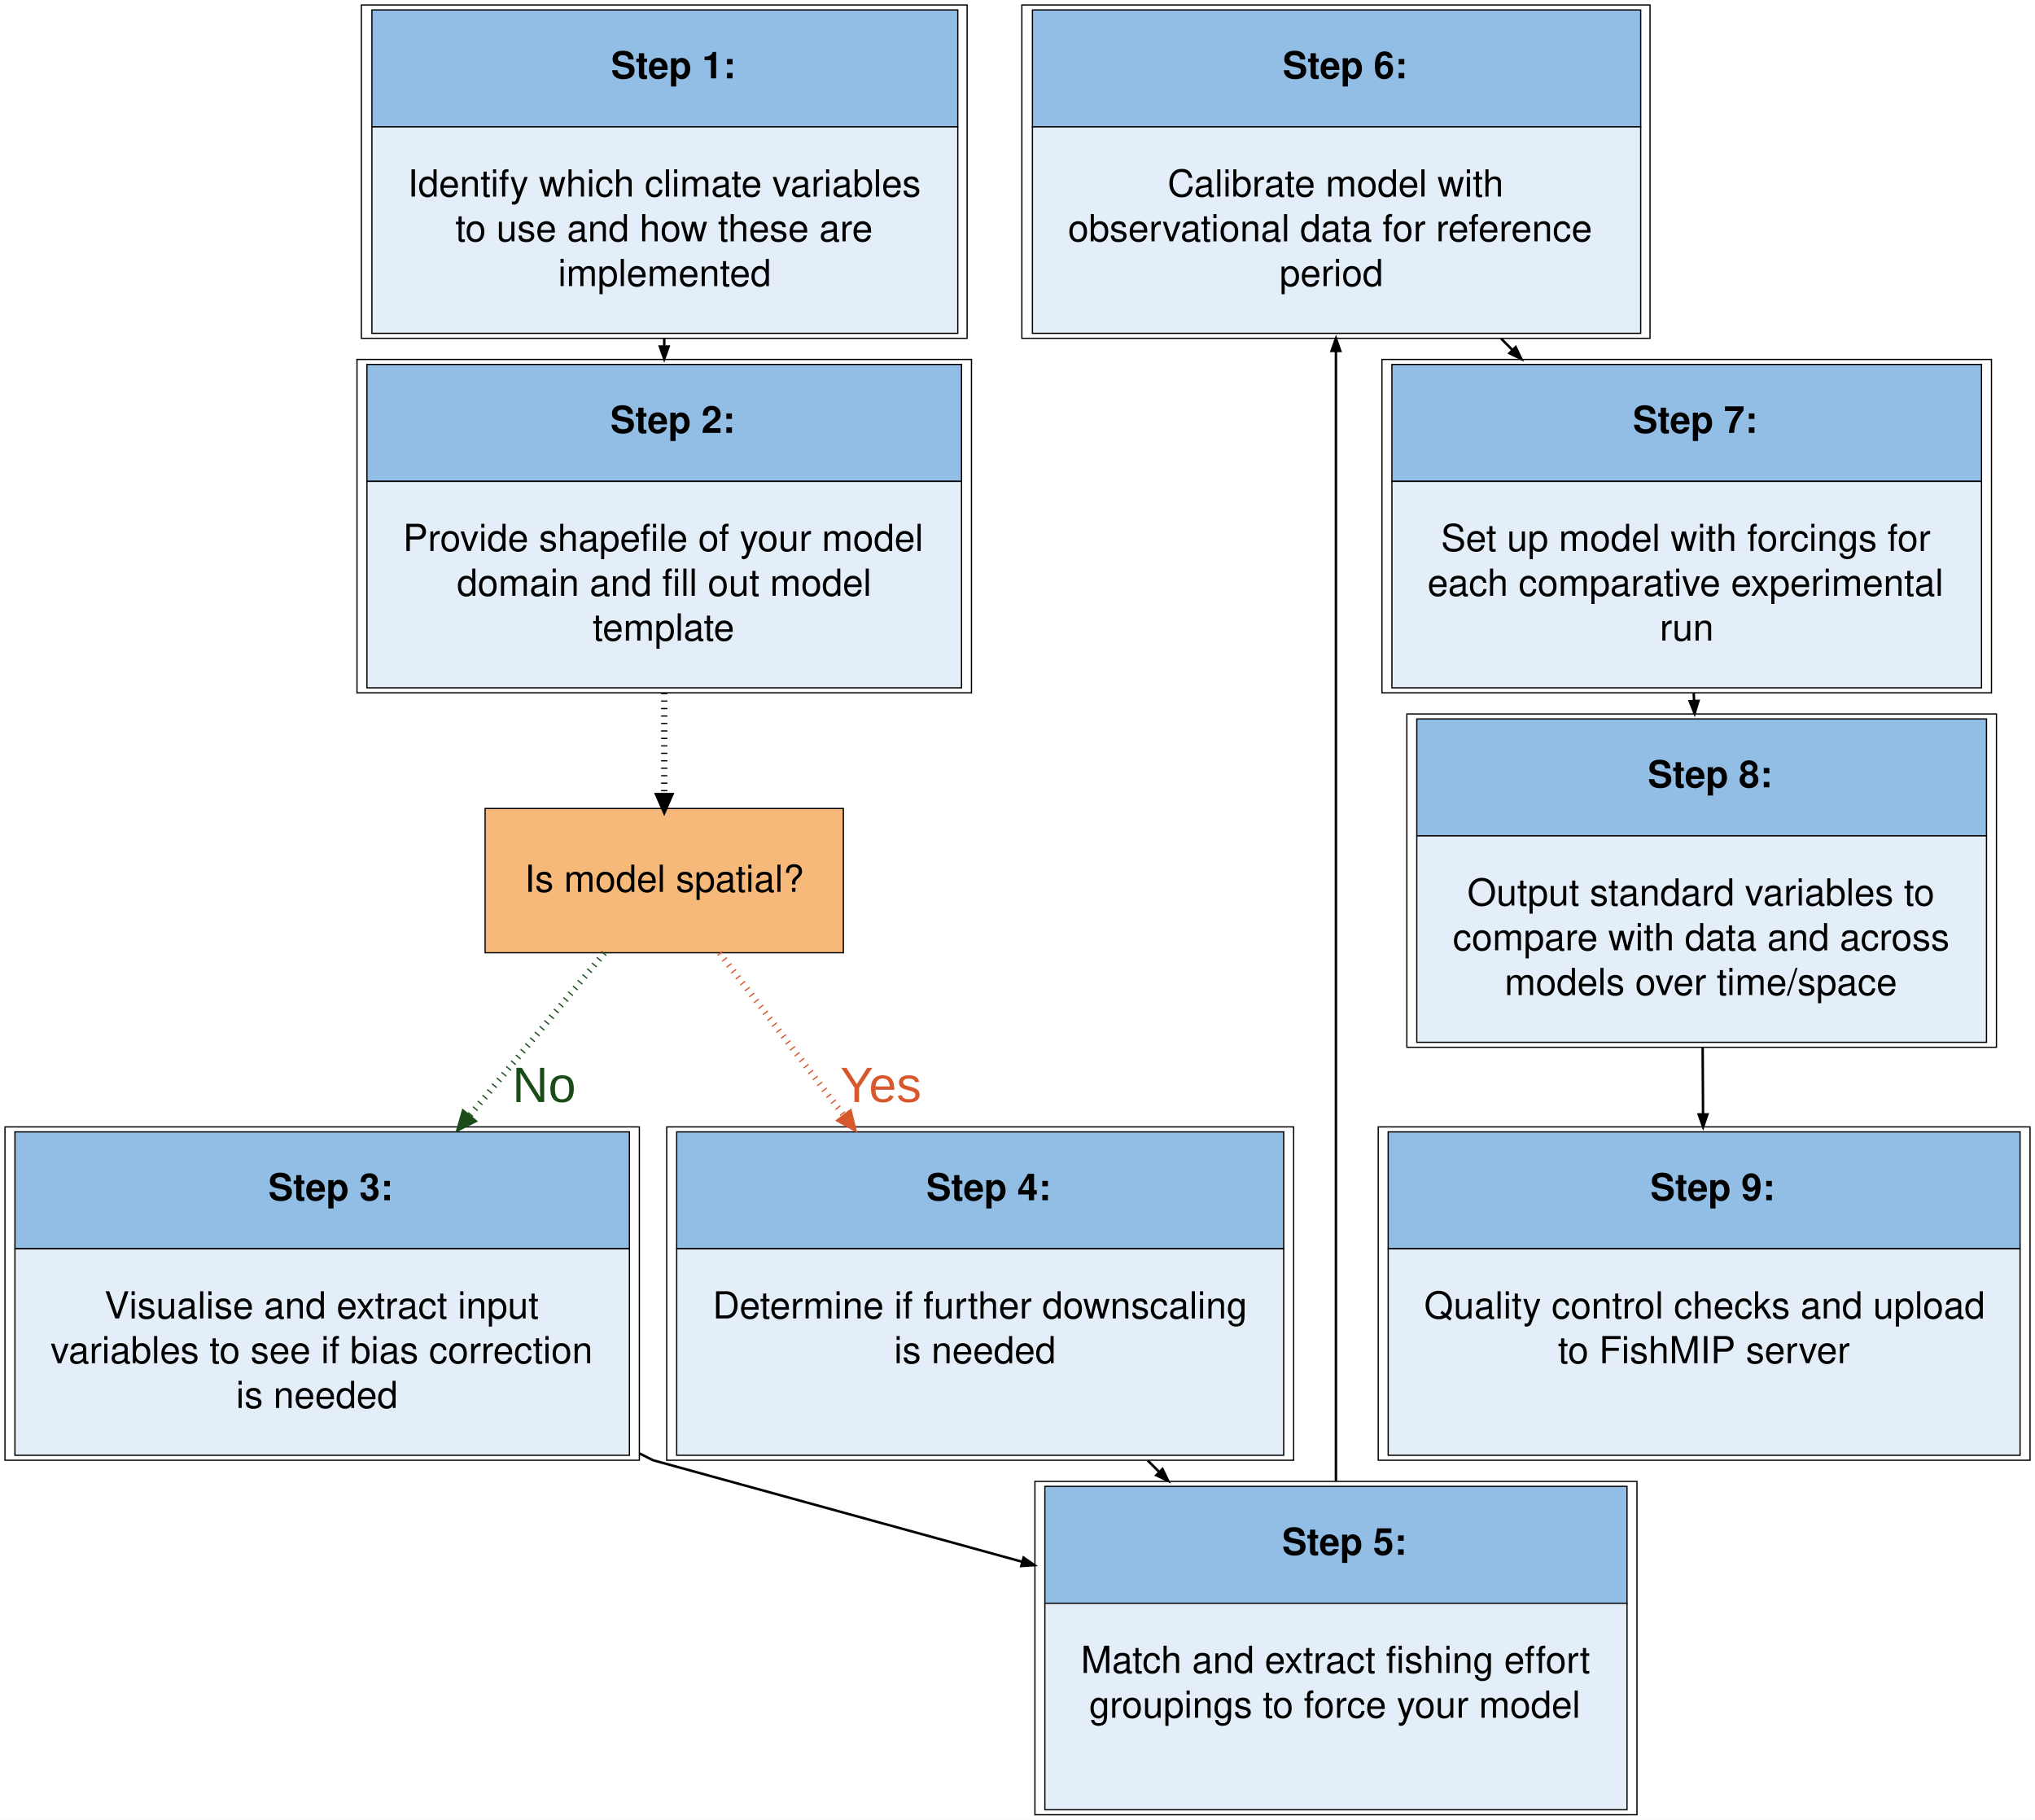
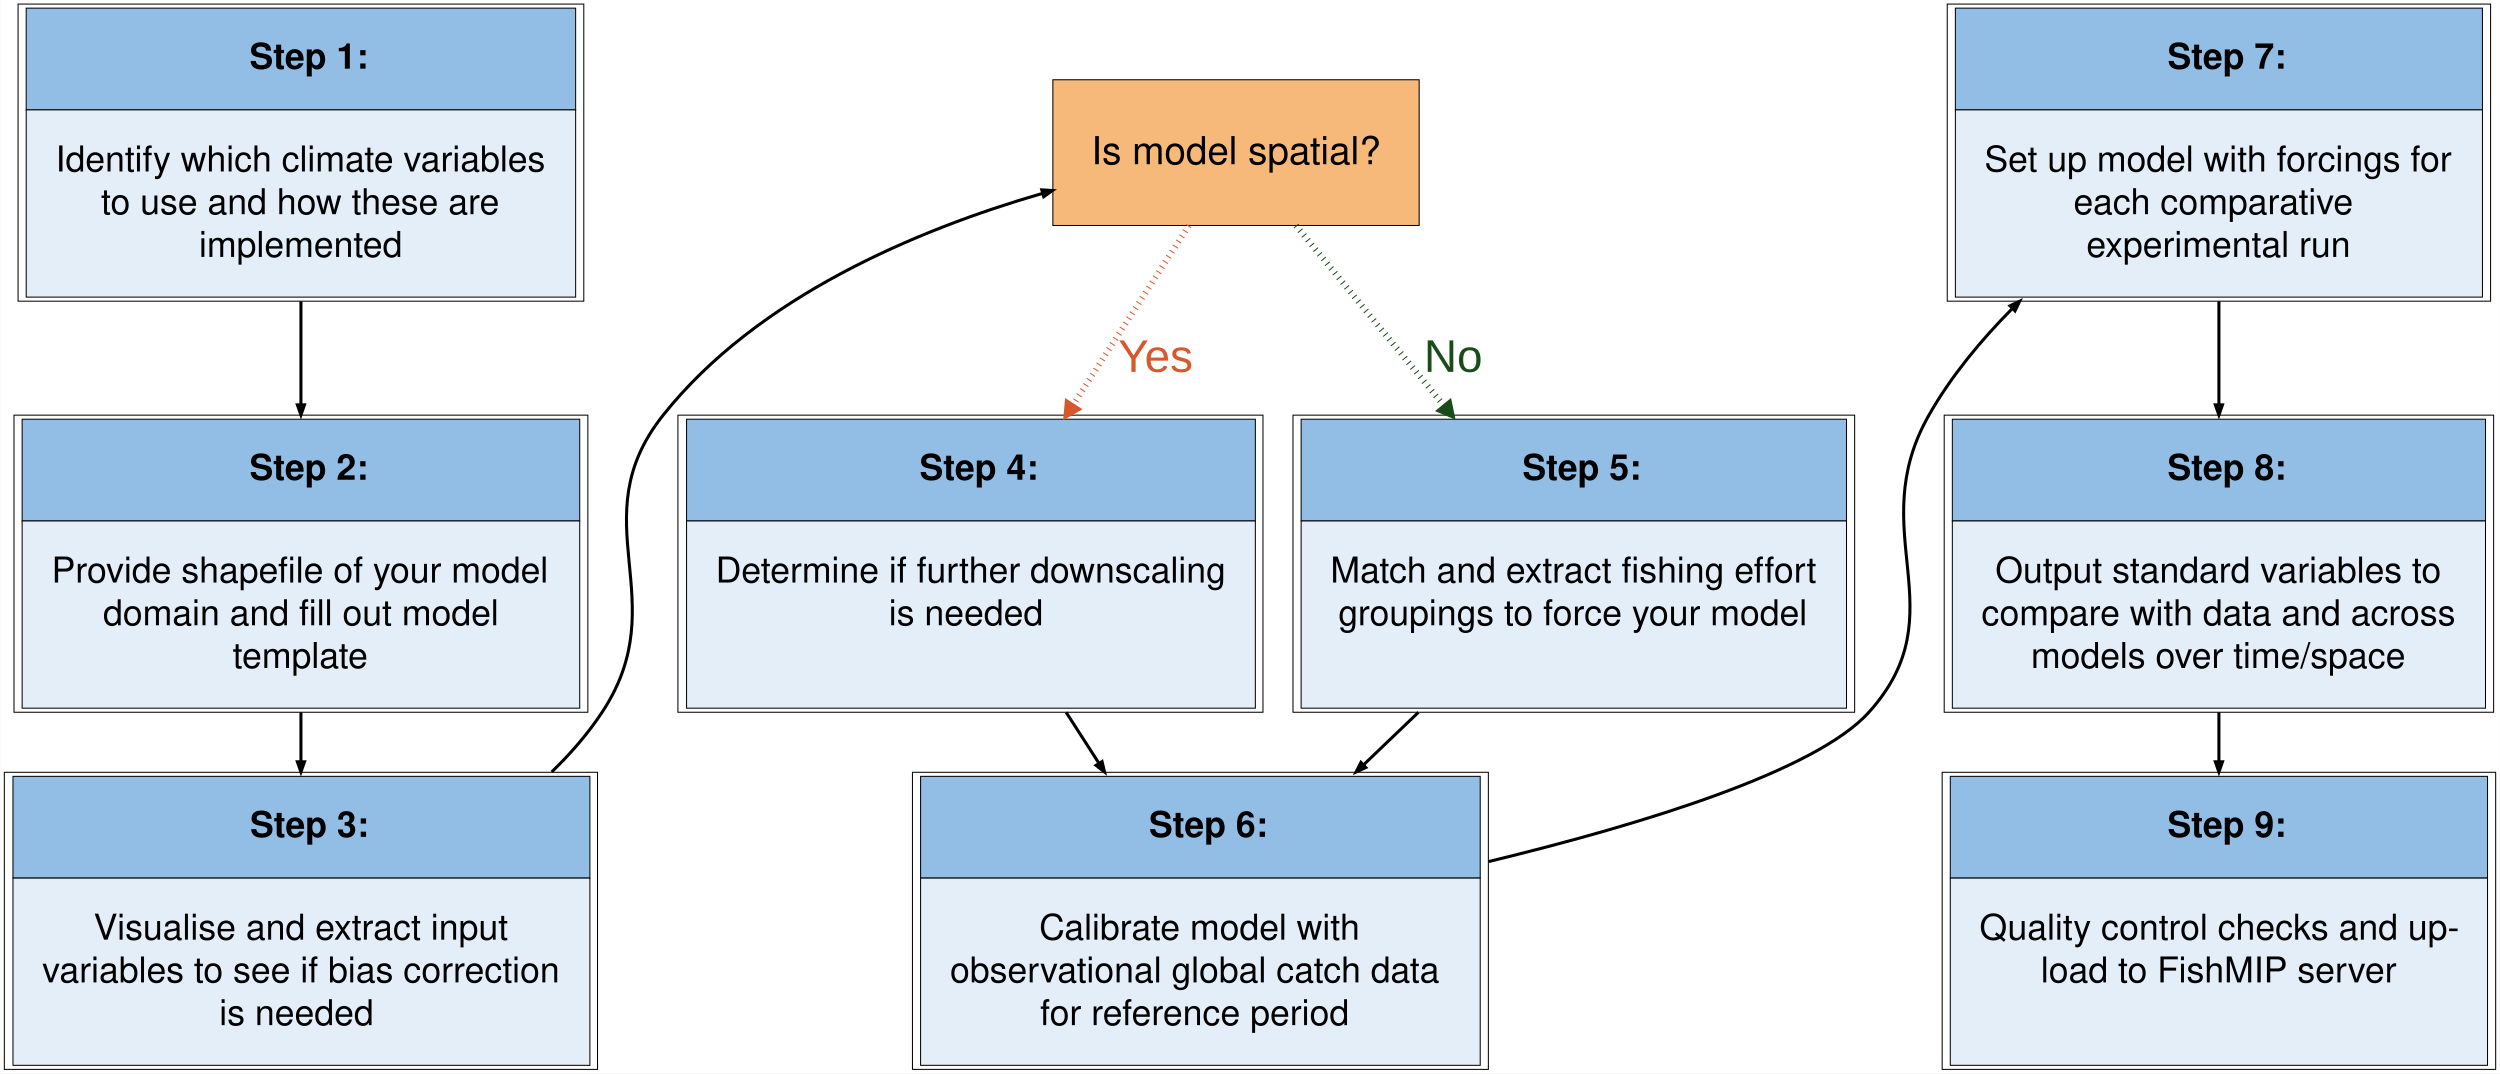
- <svg xmlns="http://www.w3.org/2000/svg" xmlns:xlink="http://www.w3.org/1999/xlink" width="1636pt" height="1463pt" viewBox="0.00 0.00 1636.00 1463.00">
-   <g id="graph0" class="graph" transform="scale(1 1) rotate(0) translate(4 1459)">
-     <polygon fill="#ffffff" stroke="transparent" points="-4,4 -4,-1459 1632,-1459 1632,4 -4,4" />
+ <svg xmlns="http://www.w3.org/2000/svg" xmlns:xlink="http://www.w3.org/1999/xlink" width="2457pt" height="1055pt" viewBox="0.00 0.00 2456.50 1055.00">
+   <g id="graph0" class="graph" transform="scale(1 1) rotate(0) translate(4 1051)">
+     <polygon fill="#ffffff" stroke="transparent" points="-4,4 -4,-1051 2452.5,-1051 2452.5,4 -4,4" />
    <g id="node1" class="node">
-       <polygon fill="#ffffff" stroke="#000000" points="773.5,-1455 286.5,-1455 286.5,-1187 773.5,-1187 773.5,-1455" />
-       <polygon fill="#92bde4" stroke="transparent" points="295,-1357 295,-1451 766,-1451 766,-1357 295,-1357" />
-       <polygon fill="none" stroke="#000000" points="295,-1357 295,-1451 766,-1451 766,-1357 295,-1357" />
-       <text text-anchor="start" x="478.807" y="-1396" font-family="Helvetica,Arial,sans-serif" font-size="30.00" fill="#000000"> </text>
-       <text text-anchor="start" x="487.144" y="-1396" font-family="Helvetica,Arial,sans-serif" font-weight="bold" font-size="30.00" fill="#000000">Step 1:</text>
-       <polygon fill="#e3eef8" stroke="transparent" points="295,-1191 295,-1357 766,-1357 766,-1191 295,-1191" />
-       <polygon fill="none" stroke="#000000" points="295,-1191 295,-1357 766,-1357 766,-1191 295,-1191" />
-       <text text-anchor="start" x="323.81" y="-1301" font-family="Helvetica,Arial,sans-serif" font-size="30.00" fill="#000000">Identify which climate variables</text>
-       <text text-anchor="start" x="362.098" y="-1265" font-family="Helvetica,Arial,sans-serif" font-size="30.00" fill="#000000">to use and how these are</text>
-       <text text-anchor="start" x="444.656" y="-1229" font-family="Helvetica,Arial,sans-serif" font-size="30.00" fill="#000000">implemented</text>
+       <polygon fill="#ffffff" stroke="#000000" points="569.5,-1047 13.5,-1047 13.5,-755 569.5,-755 569.5,-1047" />
+       <polygon fill="#92bde4" stroke="transparent" points="21.5,-943 21.5,-1043 561.5,-1043 561.5,-943 21.5,-943" />
+       <polygon fill="none" stroke="#000000" points="21.5,-943 21.5,-1043 561.5,-1043 561.5,-943 21.5,-943" />
+       <text text-anchor="start" x="231.191" y="-983.5" font-family="Helvetica,Arial,sans-serif" font-size="35.00" fill="#000000"> </text>
+       <text text-anchor="start" x="240.918" y="-983.5" font-family="Helvetica,Arial,sans-serif" font-weight="bold" font-size="35.00" fill="#000000">Step 1:</text>
+       <polygon fill="#e3eef8" stroke="transparent" points="21.5,-759 21.5,-943 561.5,-943 561.5,-759 21.5,-759" />
+       <polygon fill="none" stroke="#000000" points="21.5,-759 21.5,-943 561.5,-943 561.5,-759 21.5,-759" />
+       <text text-anchor="start" x="50.362" y="-882.5" font-family="Helvetica,Arial,sans-serif" font-size="35.00" fill="#000000">Identify which climate variables</text>
+       <text text-anchor="start" x="95.031" y="-840.5" font-family="Helvetica,Arial,sans-serif" font-size="35.00" fill="#000000">to use and how these are</text>
+       <text text-anchor="start" x="191.349" y="-798.5" font-family="Helvetica,Arial,sans-serif" font-size="35.00" fill="#000000">implemented</text>
    </g>
    <g id="node2" class="node">
-       <polygon fill="#ffffff" stroke="#000000" points="777,-1170 283,-1170 283,-902 777,-902 777,-1170" />
-       <polygon fill="#92bde4" stroke="transparent" points="291,-1072 291,-1166 769,-1166 769,-1072 291,-1072" />
-       <polygon fill="none" stroke="#000000" points="291,-1072 291,-1166 769,-1166 769,-1072 291,-1072" />
-       <text text-anchor="start" x="478.307" y="-1111" font-family="Helvetica,Arial,sans-serif" font-size="30.00" fill="#000000"> </text>
-       <text text-anchor="start" x="486.644" y="-1111" font-family="Helvetica,Arial,sans-serif" font-weight="bold" font-size="30.00" fill="#000000">Step 2:</text>
-       <polygon fill="#e3eef8" stroke="transparent" points="291,-906 291,-1072 769,-1072 769,-906 291,-906" />
-       <polygon fill="none" stroke="#000000" points="291,-906 291,-1072 769,-1072 769,-906 291,-906" />
-       <text text-anchor="start" x="319.952" y="-1016" font-family="Helvetica,Arial,sans-serif" font-size="30.00" fill="#000000">Provide shapefile of your model</text>
-       <text text-anchor="start" x="363.298" y="-980" font-family="Helvetica,Arial,sans-serif" font-size="30.00" fill="#000000">domain and fill out model</text>
-       <text text-anchor="start" x="472.487" y="-944" font-family="Helvetica,Arial,sans-serif" font-size="30.00" fill="#000000">template</text>
+       <polygon fill="#ffffff" stroke="#000000" points="573.5,-643 9.5,-643 9.5,-351 573.5,-351 573.5,-643" />
+       <polygon fill="#92bde4" stroke="transparent" points="17.5,-539 17.5,-639 565.5,-639 565.5,-539 17.5,-539" />
+       <polygon fill="none" stroke="#000000" points="17.5,-539 17.5,-639 565.5,-639 565.5,-539 17.5,-539" />
+       <text text-anchor="start" x="231.191" y="-579.5" font-family="Helvetica,Arial,sans-serif" font-size="35.00" fill="#000000"> </text>
+       <text text-anchor="start" x="240.918" y="-579.5" font-family="Helvetica,Arial,sans-serif" font-weight="bold" font-size="35.00" fill="#000000">Step 2:</text>
+       <polygon fill="#e3eef8" stroke="transparent" points="17.5,-355 17.5,-539 565.5,-539 565.5,-355 17.5,-355" />
+       <polygon fill="none" stroke="#000000" points="17.5,-355 17.5,-539 565.5,-539 565.5,-355 17.5,-355" />
+       <text text-anchor="start" x="46.444" y="-478.5" font-family="Helvetica,Arial,sans-serif" font-size="35.00" fill="#000000">Provide shapefile of your model</text>
+       <text text-anchor="start" x="97.014" y="-436.5" font-family="Helvetica,Arial,sans-serif" font-size="35.00" fill="#000000">domain and fill out model</text>
+       <text text-anchor="start" x="224.401" y="-394.5" font-family="Helvetica,Arial,sans-serif" font-size="35.00" fill="#000000">template</text>
    </g>
    <g id="edge1" class="edge">
-       <path fill="none" stroke="#000000" stroke-width="2" d="M530,-1186.845C530,-1184.702 530,-1182.557 530,-1180.41" />
-       <polygon fill="#000000" stroke="#000000" stroke-width="2" points="533.5,-1180.37 530,-1170.37 526.5,-1180.37 533.5,-1180.37" />
-     </g>
-     <g id="node7" class="node">
-       <g id="a_node7">
-         <a xlink:title="Step 6:">
-           <polygon fill="#ffffff" stroke="#000000" points="1322.5,-1455 817.5,-1455 817.5,-1187 1322.5,-1187 1322.5,-1455" />
-           <polygon fill="#92bde4" stroke="transparent" points="826,-1357 826,-1451 1315,-1451 1315,-1357 826,-1357" />
-           <polygon fill="none" stroke="#000000" points="826,-1357 826,-1451 1315,-1451 1315,-1357 826,-1357" />
-           <text text-anchor="start" x="1018.807" y="-1396" font-family="Helvetica,Arial,sans-serif" font-size="30.00" fill="#000000"> </text>
-           <text text-anchor="start" x="1027.144" y="-1396" font-family="Helvetica,Arial,sans-serif" font-weight="bold" font-size="30.00" fill="#000000">Step 6:</text>
-           <polygon fill="#e3eef8" stroke="transparent" points="826,-1191 826,-1357 1315,-1357 1315,-1191 826,-1191" />
-           <polygon fill="none" stroke="#000000" points="826,-1191 826,-1357 1315,-1357 1315,-1191 826,-1191" />
-           <text text-anchor="start" x="934.66" y="-1301" font-family="Helvetica,Arial,sans-serif" font-size="30.00" fill="#000000">Calibrate model with</text>
-           <text text-anchor="start" x="854.605" y="-1265" font-family="Helvetica,Arial,sans-serif" font-size="30.00" fill="#000000"> observational data for reference</text>
-           <text text-anchor="start" x="1024.656" y="-1229" font-family="Helvetica,Arial,sans-serif" font-size="30.00" fill="#000000"> period</text>
-         </a>
-       </g>
+       <path fill="none" stroke="#000000" stroke-width="3" d="M291.5,-754.861C291.5,-721.899 291.5,-686.782 291.5,-653.416" />
+       <polygon fill="#000000" stroke="#000000" stroke-width="3" points="295,-653.121 291.5,-643.121 288,-653.122 295,-653.121" />
    </g>
    <g id="node3" class="node">
-       <polygon fill="#f6b979" stroke="#000000" points="674,-809 386,-809 386,-693 674,-693 674,-809" />
-       <text text-anchor="middle" x="530" y="-742" font-family="Helvetica,Arial,sans-serif" font-size="30.00" fill="#000000">Is model spatial?</text>
+       <polygon fill="#f6b979" stroke="#000000" points="1390.5,-972.601 1030.5,-972.601 1030.5,-829.399 1390.5,-829.399 1390.5,-972.601" />
+       <text text-anchor="middle" x="1210.5" y="-889.6" font-family="Helvetica,Arial,sans-serif" font-size="38.00" fill="#000000">Is model spatial?</text>
+     </g>
+     <g id="node4" class="node">
+       <polygon fill="#ffffff" stroke="#000000" points="583,-292 0,-292 0,0 583,0 583,-292" />
+       <polygon fill="#92bde4" stroke="transparent" points="8.5,-188 8.5,-288 575.5,-288 575.5,-188 8.5,-188" />
+       <polygon fill="none" stroke="#000000" points="8.5,-188 8.5,-288 575.5,-288 575.5,-188 8.5,-188" />
+       <text text-anchor="start" x="231.691" y="-228.5" font-family="Helvetica,Arial,sans-serif" font-size="35.00" fill="#000000"> </text>
+       <text text-anchor="start" x="241.418" y="-228.5" font-family="Helvetica,Arial,sans-serif" font-weight="bold" font-size="35.00" fill="#000000">Step 3:</text>
+       <polygon fill="#e3eef8" stroke="transparent" points="8.5,-4 8.5,-188 575.5,-188 575.5,-4 8.5,-4" />
+       <polygon fill="none" stroke="#000000" points="8.5,-4 8.5,-188 575.5,-188 575.5,-4 8.5,-4" />
+       <text text-anchor="start" x="87.78" y="-127.5" font-family="Helvetica,Arial,sans-serif" font-size="35.00" fill="#000000">Visualise and extract input</text>
+       <text text-anchor="start" x="37.233" y="-85.5" font-family="Helvetica,Arial,sans-serif" font-size="35.00" fill="#000000">variables to see if bias correction</text>
+       <text text-anchor="start" x="211.271" y="-43.5" font-family="Helvetica,Arial,sans-serif" font-size="35.00" fill="#000000"> is needed</text>
    </g>
    <g id="edge2" class="edge">
-       <path fill="none" stroke="#000000" stroke-width="5" stroke-dasharray="1,5" d="M530,-901.845C530,-873.168 530,-844.038 530,-819.123" />
-       <polygon fill="#000000" stroke="#000000" stroke-width="5" points="534.375,-819.077 530,-809.077 525.625,-819.077 534.375,-819.077" />
-     </g>
-     <g id="node4" class="node">
-       <polygon fill="#ffffff" stroke="#000000" points="510,-553 0,-553 0,-285 510,-285 510,-553" />
-       <polygon fill="#92bde4" stroke="transparent" points="8,-455 8,-549 502,-549 502,-455 8,-455" />
-       <polygon fill="none" stroke="#000000" points="8,-455 8,-549 502,-549 502,-455 8,-455" />
-       <text text-anchor="start" x="203.307" y="-494" font-family="Helvetica,Arial,sans-serif" font-size="30.00" fill="#000000"> </text>
-       <text text-anchor="start" x="211.644" y="-494" font-family="Helvetica,Arial,sans-serif" font-weight="bold" font-size="30.00" fill="#000000">Step 3:</text>
-       <polygon fill="#e3eef8" stroke="transparent" points="8,-289 8,-455 502,-455 502,-289 8,-289" />
-       <polygon fill="none" stroke="#000000" points="8,-289 8,-455 502,-455 502,-289 8,-289" />
-       <text text-anchor="start" x="79.954" y="-399" font-family="Helvetica,Arial,sans-serif" font-size="30.00" fill="#000000">Visualise and extract input</text>
-       <text text-anchor="start" x="36.629" y="-363" font-family="Helvetica,Arial,sans-serif" font-size="30.00" fill="#000000">variables to see if bias correction</text>
-       <text text-anchor="start" x="185.804" y="-327" font-family="Helvetica,Arial,sans-serif" font-size="30.00" fill="#000000"> is needed</text>
-     </g>
-     <g id="edge3" class="edge">
-       <path fill="none" stroke="#194c19" stroke-width="5" stroke-dasharray="1,5" d="M481.784,-692.79C451.433,-656.148 410.857,-607.162 372.421,-560.759" />
-       <polygon fill="#194c19" stroke="#194c19" stroke-width="5" points="375.772,-557.946 366.023,-553.035 369.033,-563.527 375.772,-557.946" />
-       <text text-anchor="middle" x="433.438" y="-573" font-family="bold Helvetica,Arial,sans-serif" font-size="40.00" fill="#194c19">No</text>
+       <path fill="none" stroke="#000000" stroke-width="3" d="M291.5,-350.94C291.5,-334.885 291.5,-318.491 291.5,-302.317" />
+       <polygon fill="#000000" stroke="#000000" stroke-width="3" points="295,-302.28 291.5,-292.28 288,-302.28 295,-302.28" />
    </g>
    <g id="node5" class="node">
-       <polygon fill="#ffffff" stroke="#000000" points="1036,-553 532,-553 532,-285 1036,-285 1036,-553" />
-       <polygon fill="#92bde4" stroke="transparent" points="540,-455 540,-549 1028,-549 1028,-455 540,-455" />
-       <polygon fill="none" stroke="#000000" points="540,-455 540,-549 1028,-549 1028,-455 540,-455" />
-       <text text-anchor="start" x="732.307" y="-494" font-family="Helvetica,Arial,sans-serif" font-size="30.00" fill="#000000"> </text>
-       <text text-anchor="start" x="740.644" y="-494" font-family="Helvetica,Arial,sans-serif" font-weight="bold" font-size="30.00" fill="#000000">Step 4:</text>
-       <polygon fill="#e3eef8" stroke="transparent" points="540,-289 540,-455 1028,-455 1028,-289 540,-289" />
-       <polygon fill="none" stroke="#000000" points="540,-289 540,-455 1028,-455 1028,-289 540,-289" />
-       <text text-anchor="start" x="568.975" y="-399" font-family="Helvetica,Arial,sans-serif" font-size="30.00" fill="#000000">Determine if further downscaling</text>
-       <text text-anchor="start" x="714.803" y="-363" font-family="Helvetica,Arial,sans-serif" font-size="30.00" fill="#000000"> is needed</text>
+       <polygon fill="#ffffff" stroke="#000000" points="1237,-643 662,-643 662,-351 1237,-351 1237,-643" />
+       <polygon fill="#92bde4" stroke="transparent" points="670.5,-539 670.5,-639 1229.5,-639 1229.5,-539 670.5,-539" />
+       <polygon fill="none" stroke="#000000" points="670.5,-539 670.5,-639 1229.5,-639 1229.5,-539 670.5,-539" />
+       <text text-anchor="start" x="889.692" y="-579.5" font-family="Helvetica,Arial,sans-serif" font-size="35.00" fill="#000000"> </text>
+       <text text-anchor="start" x="899.418" y="-579.5" font-family="Helvetica,Arial,sans-serif" font-weight="bold" font-size="35.00" fill="#000000">Step 4:</text>
+       <polygon fill="#e3eef8" stroke="transparent" points="670.5,-355 670.5,-539 1229.5,-539 1229.5,-355 670.5,-355" />
+       <polygon fill="none" stroke="#000000" points="670.5,-355 670.5,-539 1229.5,-539 1229.5,-355 670.5,-355" />
+       <text text-anchor="start" x="699.138" y="-478.5" font-family="Helvetica,Arial,sans-serif" font-size="35.00" fill="#000000">Determine if further downscaling</text>
+       <text text-anchor="start" x="869.271" y="-436.5" font-family="Helvetica,Arial,sans-serif" font-size="35.00" fill="#000000"> is needed</text>
    </g>
    <g id="edge4" class="edge">
-       <path fill="none" stroke="#d8582d" stroke-width="5" stroke-dasharray="1,5" d="M574.534,-692.79C602.509,-656.224 639.89,-607.364 675.327,-561.046" />
-       <polygon fill="#d8582d" stroke="#d8582d" stroke-width="5" points="678.853,-563.636 681.455,-553.035 671.904,-558.319 678.853,-563.636" />
-       <text text-anchor="middle" x="704.094" y="-573" font-family="bold Helvetica,Arial,sans-serif" font-size="40.00" fill="#d8582d">Yes</text>
+       <path fill="none" stroke="#d8582d" stroke-width="6" stroke-dasharray="1,5" d="M1164.139,-829.238C1132.381,-780.08 1089.032,-712.981 1049.604,-651.95" />
+       <polygon fill="#d8582d" stroke="#d8582d" stroke-width="6" points="1053.904,-648.932 1044.068,-643.381 1045.085,-654.63 1053.904,-648.932" />
+       <text text-anchor="middle" x="1131.481" y="-685.5" font-family="bold Helvetica,Arial,sans-serif" font-size="45.00" fill="#d8582d">Yes</text>
    </g>
    <g id="node6" class="node">
      <g id="a_node6">
        <a xlink:title="Step 5:">
-           <polygon fill="#ffffff" stroke="#000000" points="1312,-268 828,-268 828,0 1312,0 1312,-268" />
-           <polygon fill="#92bde4" stroke="transparent" points="836,-170 836,-264 1304,-264 1304,-170 836,-170" />
-           <polygon fill="none" stroke="#000000" points="836,-170 836,-264 1304,-264 1304,-170 836,-170" />
-           <text text-anchor="start" x="1018.307" y="-209" font-family="Helvetica,Arial,sans-serif" font-size="30.00" fill="#000000"> </text>
-           <text text-anchor="start" x="1026.644" y="-209" font-family="Helvetica,Arial,sans-serif" font-weight="bold" font-size="30.00" fill="#000000">Step 5:</text>
-           <polygon fill="#e3eef8" stroke="transparent" points="836,-4 836,-170 1304,-170 1304,-4 836,-4" />
-           <polygon fill="none" stroke="#000000" points="836,-4 836,-170 1304,-170 1304,-4 836,-4" />
-           <text text-anchor="start" x="864.947" y="-114" font-family="Helvetica,Arial,sans-serif" font-size="30.00" fill="#000000">Match and extract fishing effort</text>
-           <text text-anchor="start" x="871.619" y="-78" font-family="Helvetica,Arial,sans-serif" font-size="30.00" fill="#000000">groupings to force your model</text>
+           <polygon fill="#ffffff" stroke="#000000" points="1818.5,-643 1266.5,-643 1266.5,-351 1818.5,-351 1818.5,-643" />
+           <polygon fill="#92bde4" stroke="transparent" points="1274.5,-539 1274.5,-639 1810.5,-639 1810.5,-539 1274.5,-539" />
+           <polygon fill="none" stroke="#000000" points="1274.5,-539 1274.5,-639 1810.5,-639 1810.5,-539 1274.5,-539" />
+           <text text-anchor="start" x="1482.191" y="-579.5" font-family="Helvetica,Arial,sans-serif" font-size="35.00" fill="#000000"> </text>
+           <text text-anchor="start" x="1491.918" y="-579.5" font-family="Helvetica,Arial,sans-serif" font-weight="bold" font-size="35.00" fill="#000000">Step 5:</text>
+           <polygon fill="#e3eef8" stroke="transparent" points="1274.5,-355 1274.5,-539 1810.5,-539 1810.5,-355 1274.5,-355" />
+           <polygon fill="none" stroke="#000000" points="1274.5,-355 1274.5,-539 1810.5,-539 1810.5,-355 1274.5,-355" />
+           <text text-anchor="start" x="1303.272" y="-478.5" font-family="Helvetica,Arial,sans-serif" font-size="35.00" fill="#000000">Match and extract fishing effort</text>
+           <text text-anchor="start" x="1311.055" y="-436.5" font-family="Helvetica,Arial,sans-serif" font-size="35.00" fill="#000000">groupings to force your model</text>
        </a>
      </g>
    </g>
    <g id="edge5" class="edge">
-       <path fill="none" stroke="#000000" stroke-width="2" d="M510.243,-290.419C517.1,-286.965 521,-285 521,-285 521,-285 673.447,-243.07 817.676,-203.401" />
-       <polygon fill="#000000" stroke="#000000" stroke-width="2" points="818.889,-206.697 827.602,-200.67 817.032,-199.948 818.889,-206.697" />
+       <path fill="none" stroke="#194c19" stroke-width="6" stroke-dasharray="1,5" d="M1269.472,-829.238C1310.036,-779.878 1365.462,-712.432 1415.78,-651.201" />
+       <polygon fill="#194c19" stroke="#194c19" stroke-width="6" points="1419.914,-654.44 1422.207,-643.381 1411.802,-647.774 1419.914,-654.44" />
+       <text text-anchor="middle" x="1423.993" y="-685.5" font-family="bold Helvetica,Arial,sans-serif" font-size="45.00" fill="#194c19">No</text>
+     </g>
+     <g id="node8" class="node">
+       <g id="a_node8">
+         <a xlink:title="Step 7:">
+           <polygon fill="#ffffff" stroke="#000000" points="2443.5,-1047 1909.5,-1047 1909.5,-755 2443.5,-755 2443.5,-1047" />
+           <polygon fill="#92bde4" stroke="transparent" points="1917.5,-943 1917.5,-1043 2435.5,-1043 2435.5,-943 1917.5,-943" />
+           <polygon fill="none" stroke="#000000" points="1917.5,-943 1917.5,-1043 2435.5,-1043 2435.5,-943 1917.5,-943" />
+           <text text-anchor="start" x="2116.191" y="-983.5" font-family="Helvetica,Arial,sans-serif" font-size="35.00" fill="#000000"> </text>
+           <text text-anchor="start" x="2125.918" y="-983.5" font-family="Helvetica,Arial,sans-serif" font-weight="bold" font-size="35.00" fill="#000000">Step 7:</text>
+           <polygon fill="#e3eef8" stroke="transparent" points="1917.5,-759 1917.5,-943 2435.5,-943 2435.5,-759 1917.5,-759" />
+           <polygon fill="none" stroke="#000000" points="1917.5,-759 1917.5,-943 2435.5,-943 2435.5,-759 1917.5,-759" />
+           <text text-anchor="start" x="1946.039" y="-882.5" font-family="Helvetica,Arial,sans-serif" font-size="35.00" fill="#000000">Set up model with forcings for</text>
+           <text text-anchor="start" x="2033.55" y="-840.5" font-family="Helvetica,Arial,sans-serif" font-size="35.00" fill="#000000">each comparative </text>
+           <text text-anchor="start" x="2046.204" y="-798.5" font-family="Helvetica,Arial,sans-serif" font-size="35.00" fill="#000000">experimental run</text>
+         </a>
+       </g>
+     </g>
+     <g id="edge3" class="edge">
+       <path fill="none" stroke="#000000" stroke-width="3" d="M537.951,-292.327C556.596,-310.308 573.544,-329.877 587.5,-351 660.535,-461.541 565.031,-539.307 647.5,-643 739.794,-759.048 896.032,-824.937 1020.537,-861.031" />
+       <polygon fill="#000000" stroke="#000000" stroke-width="3" points="1019.625,-864.41 1030.201,-863.792 1021.548,-857.68 1019.625,-864.41" />
+     </g>
+     <g id="node7" class="node">
+       <polygon fill="#ffffff" stroke="#000000" points="1458.5,-292 892.5,-292 892.5,0 1458.5,0 1458.5,-292" />
+       <polygon fill="#92bde4" stroke="transparent" points="900.5,-188 900.5,-288 1450.5,-288 1450.5,-188 900.5,-188" />
+       <polygon fill="none" stroke="#000000" points="900.5,-188 900.5,-288 1450.5,-288 1450.5,-188 900.5,-188" />
+       <text text-anchor="start" x="1115.191" y="-228.5" font-family="Helvetica,Arial,sans-serif" font-size="35.00" fill="#000000"> </text>
+       <text text-anchor="start" x="1124.918" y="-228.5" font-family="Helvetica,Arial,sans-serif" font-weight="bold" font-size="35.00" fill="#000000">Step 6:</text>
+       <polygon fill="#e3eef8" stroke="transparent" points="900.5,-4 900.5,-188 1450.5,-188 1450.5,-4 900.5,-4" />
+       <polygon fill="none" stroke="#000000" points="900.5,-4 900.5,-188 1450.5,-188 1450.5,-4 900.5,-4" />
+       <text text-anchor="start" x="1017.02" y="-127.5" font-family="Helvetica,Arial,sans-serif" font-size="35.00" fill="#000000">Calibrate model with</text>
+       <text text-anchor="start" x="929.447" y="-85.5" font-family="Helvetica,Arial,sans-serif" font-size="35.00" fill="#000000"> observational global catch data</text>
+       <text text-anchor="start" x="1017.965" y="-43.5" font-family="Helvetica,Arial,sans-serif" font-size="35.00" fill="#000000"> for reference period</text>
    </g>
    <g id="edge6" class="edge">
-       <path fill="none" stroke="#000000" stroke-width="2" d="M918.625,-284.845C921.722,-281.759 924.824,-278.668 927.926,-275.577" />
-       <polygon fill="#000000" stroke="#000000" stroke-width="2" points="930.546,-277.908 935.159,-268.37 925.605,-272.949 930.546,-277.908" />
+       <path fill="none" stroke="#000000" stroke-width="3" d="M1043.544,-350.94C1054.175,-334.43 1065.035,-317.562 1075.735,-300.944" />
+       <polygon fill="#000000" stroke="#000000" stroke-width="3" points="1078.843,-302.582 1081.314,-292.28 1072.958,-298.793 1078.843,-302.582" />
    </g>
    <g id="edge7" class="edge">
-       <path fill="none" stroke="#000000" stroke-width="2" d="M1070,-268.155C1070,-342.075 1070,-419 1070,-419 1070,-1036 1070,-1036 1070,-1036 1070,-1036 1070,-1105.882 1070,-1176.439" />
-       <polygon fill="#000000" stroke="#000000" stroke-width="2" points="1066.5,-1176.845 1070,-1186.845 1073.5,-1176.845 1066.5,-1176.845" />
-     </g>
-     <g id="node8" class="node">
-       <polygon fill="#ffffff" stroke="#000000" points="1597,-1170 1107,-1170 1107,-902 1597,-902 1597,-1170" />
-       <polygon fill="#92bde4" stroke="transparent" points="1115,-1072 1115,-1166 1589,-1166 1589,-1072 1115,-1072" />
-       <polygon fill="none" stroke="#000000" points="1115,-1072 1115,-1166 1589,-1166 1589,-1072 1115,-1072" />
-       <text text-anchor="start" x="1300.307" y="-1111" font-family="Helvetica,Arial,sans-serif" font-size="30.00" fill="#000000"> </text>
-       <text text-anchor="start" x="1308.644" y="-1111" font-family="Helvetica,Arial,sans-serif" font-weight="bold" font-size="30.00" fill="#000000">Step 7:</text>
-       <polygon fill="#e3eef8" stroke="transparent" points="1115,-906 1115,-1072 1589,-1072 1589,-906 1115,-906" />
-       <polygon fill="none" stroke="#000000" points="1115,-906 1115,-1072 1589,-1072 1589,-906 1115,-906" />
-       <text text-anchor="start" x="1154.462" y="-1016" font-family="Helvetica,Arial,sans-serif" font-size="30.00" fill="#000000">Set up model with forcings for</text>
-       <text text-anchor="start" x="1143.628" y="-980" font-family="Helvetica,Arial,sans-serif" font-size="30.00" fill="#000000">each comparative experimental</text>
-       <text text-anchor="start" x="1330.33" y="-944" font-family="Helvetica,Arial,sans-serif" font-size="30.00" fill="#000000">run</text>
+       <path fill="none" stroke="#000000" stroke-width="3" d="M1389.782,-350.94C1372.044,-333.976 1353.912,-316.634 1336.073,-299.572" />
+       <polygon fill="#000000" stroke="#000000" stroke-width="3" points="1338.094,-296.662 1328.448,-292.28 1333.255,-301.721 1338.094,-296.662" />
    </g>
    <g id="edge8" class="edge">
-       <path fill="none" stroke="#000000" stroke-width="2" d="M1202.743,-1186.845C1205.796,-1183.759 1208.855,-1180.668 1211.913,-1177.577" />
-       <polygon fill="#000000" stroke="#000000" stroke-width="2" points="1214.499,-1179.94 1219.045,-1170.37 1209.523,-1175.016 1214.499,-1179.94" />
+       <path fill="none" stroke="#000000" stroke-width="3" d="M1458.941,-204.291C1612.198,-241.463 1780.534,-293.381 1832.5,-351 1921.174,-449.32 1826.032,-527.918 1891.5,-643 1913.054,-680.888 1942.159,-716.236 1973.561,-747.874" />
+       <polygon fill="#000000" stroke="#000000" stroke-width="3" points="1971.161,-750.424 1980.723,-754.989 1976.095,-745.458 1971.161,-750.424" />
    </g>
    <g id="node9" class="node">
-       <polygon fill="#ffffff" stroke="#000000" points="1601,-885 1127,-885 1127,-617 1601,-617 1601,-885" />
-       <polygon fill="#92bde4" stroke="transparent" points="1135,-787 1135,-881 1593,-881 1593,-787 1135,-787" />
-       <polygon fill="none" stroke="#000000" points="1135,-787 1135,-881 1593,-881 1593,-787 1135,-787" />
-       <text text-anchor="start" x="1312.307" y="-826" font-family="Helvetica,Arial,sans-serif" font-size="30.00" fill="#000000"> </text>
-       <text text-anchor="start" x="1320.644" y="-826" font-family="Helvetica,Arial,sans-serif" font-weight="bold" font-size="30.00" fill="#000000">Step 8:</text>
-       <polygon fill="#e3eef8" stroke="transparent" points="1135,-621 1135,-787 1593,-787 1593,-621 1135,-621" />
-       <polygon fill="none" stroke="#000000" points="1135,-621 1135,-787 1593,-787 1593,-621 1135,-621" />
-       <text text-anchor="start" x="1175.608" y="-731" font-family="Helvetica,Arial,sans-serif" font-size="30.00" fill="#000000">Output standard variables to</text>
-       <text text-anchor="start" x="1163.951" y="-695" font-family="Helvetica,Arial,sans-serif" font-size="30.00" fill="#000000">compare with data and across</text>
-       <text text-anchor="start" x="1205.642" y="-659" font-family="Helvetica,Arial,sans-serif" font-size="30.00" fill="#000000">models over time/space</text>
+       <polygon fill="#ffffff" stroke="#000000" points="2446.5,-643 1906.5,-643 1906.5,-351 2446.5,-351 2446.5,-643" />
+       <polygon fill="#92bde4" stroke="transparent" points="1914.5,-539 1914.5,-639 2438.5,-639 2438.5,-539 1914.5,-539" />
+       <polygon fill="none" stroke="#000000" points="1914.5,-539 1914.5,-639 2438.5,-639 2438.5,-539 1914.5,-539" />
+       <text text-anchor="start" x="2116.191" y="-579.5" font-family="Helvetica,Arial,sans-serif" font-size="35.00" fill="#000000"> </text>
+       <text text-anchor="start" x="2125.918" y="-579.5" font-family="Helvetica,Arial,sans-serif" font-weight="bold" font-size="35.00" fill="#000000">Step 8:</text>
+       <polygon fill="#e3eef8" stroke="transparent" points="1914.5,-355 1914.5,-539 2438.5,-539 2438.5,-355 1914.5,-355" />
+       <polygon fill="none" stroke="#000000" points="1914.5,-355 1914.5,-539 2438.5,-539 2438.5,-355 1914.5,-355" />
+       <text text-anchor="start" x="1956.709" y="-478.5" font-family="Helvetica,Arial,sans-serif" font-size="35.00" fill="#000000">Output standard variables to</text>
+       <text text-anchor="start" x="1943.11" y="-436.5" font-family="Helvetica,Arial,sans-serif" font-size="35.00" fill="#000000">compare with data and across</text>
+       <text text-anchor="start" x="1991.749" y="-394.5" font-family="Helvetica,Arial,sans-serif" font-size="35.00" fill="#000000">models over time/space</text>
    </g>
    <g id="edge9" class="edge">
-       <path fill="none" stroke="#000000" stroke-width="2" d="M1357.649,-901.845C1357.739,-899.702 1357.829,-897.557 1357.92,-895.41" />
-       <polygon fill="#000000" stroke="#000000" stroke-width="2" points="1361.418,-895.508 1358.342,-885.37 1354.425,-895.213 1361.418,-895.508" />
+       <path fill="none" stroke="#000000" stroke-width="3" d="M2176.5,-754.861C2176.5,-721.899 2176.5,-686.782 2176.5,-653.416" />
+       <polygon fill="#000000" stroke="#000000" stroke-width="3" points="2180,-653.121 2176.5,-643.121 2173,-653.122 2180,-653.121" />
    </g>
    <g id="node10" class="node">
-       <polygon fill="#ffffff" stroke="#000000" points="1628,-553 1104,-553 1104,-285 1628,-285 1628,-553" />
-       <polygon fill="#92bde4" stroke="transparent" points="1112,-455 1112,-549 1620,-549 1620,-455 1112,-455" />
-       <polygon fill="none" stroke="#000000" points="1112,-455 1112,-549 1620,-549 1620,-455 1112,-455" />
-       <text text-anchor="start" x="1314.307" y="-494" font-family="Helvetica,Arial,sans-serif" font-size="30.00" fill="#000000"> </text>
-       <text text-anchor="start" x="1322.644" y="-494" font-family="Helvetica,Arial,sans-serif" font-weight="bold" font-size="30.00" fill="#000000">Step 9:</text>
-       <polygon fill="#e3eef8" stroke="transparent" points="1112,-289 1112,-455 1620,-455 1620,-289 1112,-289" />
-       <polygon fill="none" stroke="#000000" points="1112,-289 1112,-455 1620,-455 1620,-289 1112,-289" />
-       <text text-anchor="start" x="1140.936" y="-399" font-family="Helvetica,Arial,sans-serif" font-size="30.00" fill="#000000">Quality control checks and upload</text>
-       <text text-anchor="start" x="1248.496" y="-363" font-family="Helvetica,Arial,sans-serif" font-size="30.00" fill="#000000">to FishMIP server</text>
+       <polygon fill="#ffffff" stroke="#000000" points="2448.5,-292 1904.5,-292 1904.5,0 2448.5,0 2448.5,-292" />
+       <polygon fill="#92bde4" stroke="transparent" points="1912.5,-188 1912.5,-288 2440.5,-288 2440.5,-188 1912.5,-188" />
+       <polygon fill="none" stroke="#000000" points="1912.5,-188 1912.5,-288 2440.5,-288 2440.5,-188 1912.5,-188" />
+       <text text-anchor="start" x="2116.191" y="-228.5" font-family="Helvetica,Arial,sans-serif" font-size="35.00" fill="#000000"> </text>
+       <text text-anchor="start" x="2125.918" y="-228.5" font-family="Helvetica,Arial,sans-serif" font-weight="bold" font-size="35.00" fill="#000000">Step 9:</text>
+       <polygon fill="#e3eef8" stroke="transparent" points="1912.5,-4 1912.5,-188 2440.5,-188 2440.5,-4 1912.5,-4" />
+       <polygon fill="none" stroke="#000000" points="1912.5,-4 1912.5,-188 2440.5,-188 2440.5,-4 1912.5,-4" />
+       <text text-anchor="start" x="1941.167" y="-127.5" font-family="Helvetica,Arial,sans-serif" font-size="35.00" fill="#000000">Quality control checks and up-</text>
+       <text text-anchor="start" x="2001.481" y="-85.5" font-family="Helvetica,Arial,sans-serif" font-size="35.00" fill="#000000">load to FishMIP server</text>
    </g>
    <g id="edge10" class="edge">
-       <path fill="none" stroke="#000000" stroke-width="2" d="M1364.808,-616.92C1364.914,-599.318 1365.023,-581.219 1365.13,-563.455" />
-       <polygon fill="#000000" stroke="#000000" stroke-width="2" points="1368.632,-563.062 1365.193,-553.041 1361.632,-563.02 1368.632,-563.062" />
+       <path fill="none" stroke="#000000" stroke-width="3" d="M2176.5,-350.94C2176.5,-334.885 2176.5,-318.491 2176.5,-302.317" />
+       <polygon fill="#000000" stroke="#000000" stroke-width="3" points="2180,-302.28 2176.5,-292.28 2173,-302.28 2180,-302.28" />
    </g>
  </g>
</svg>
